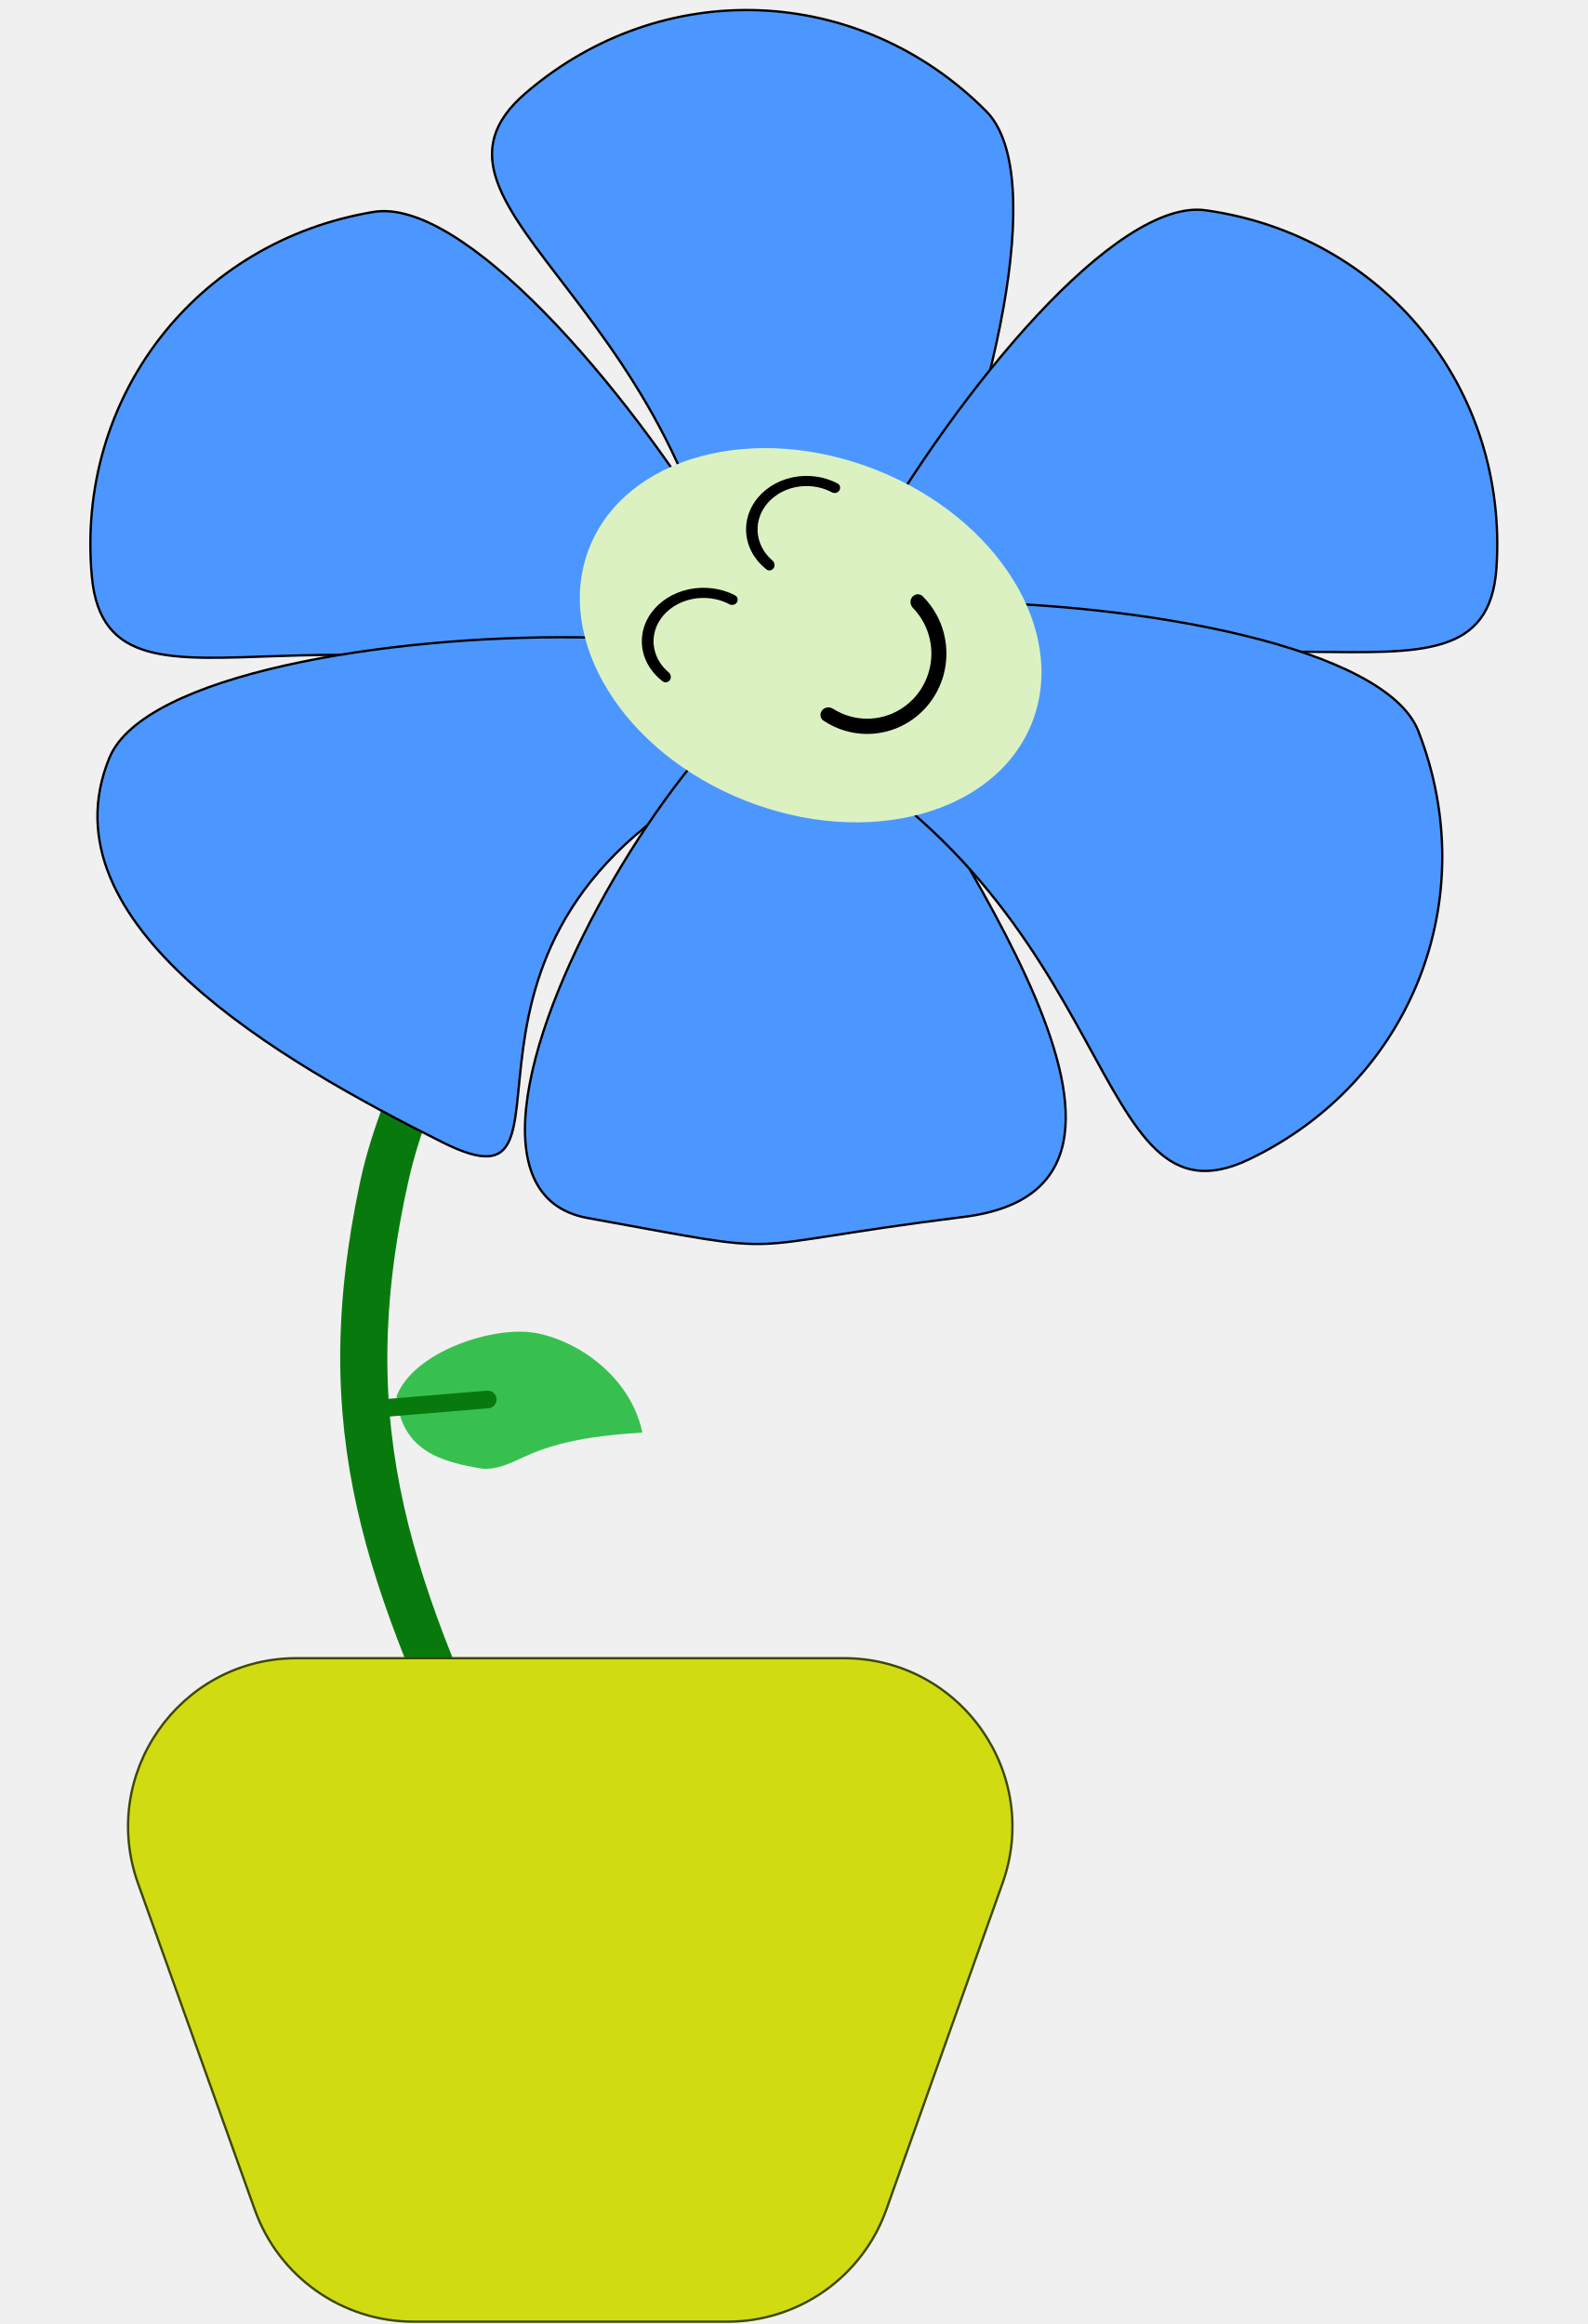
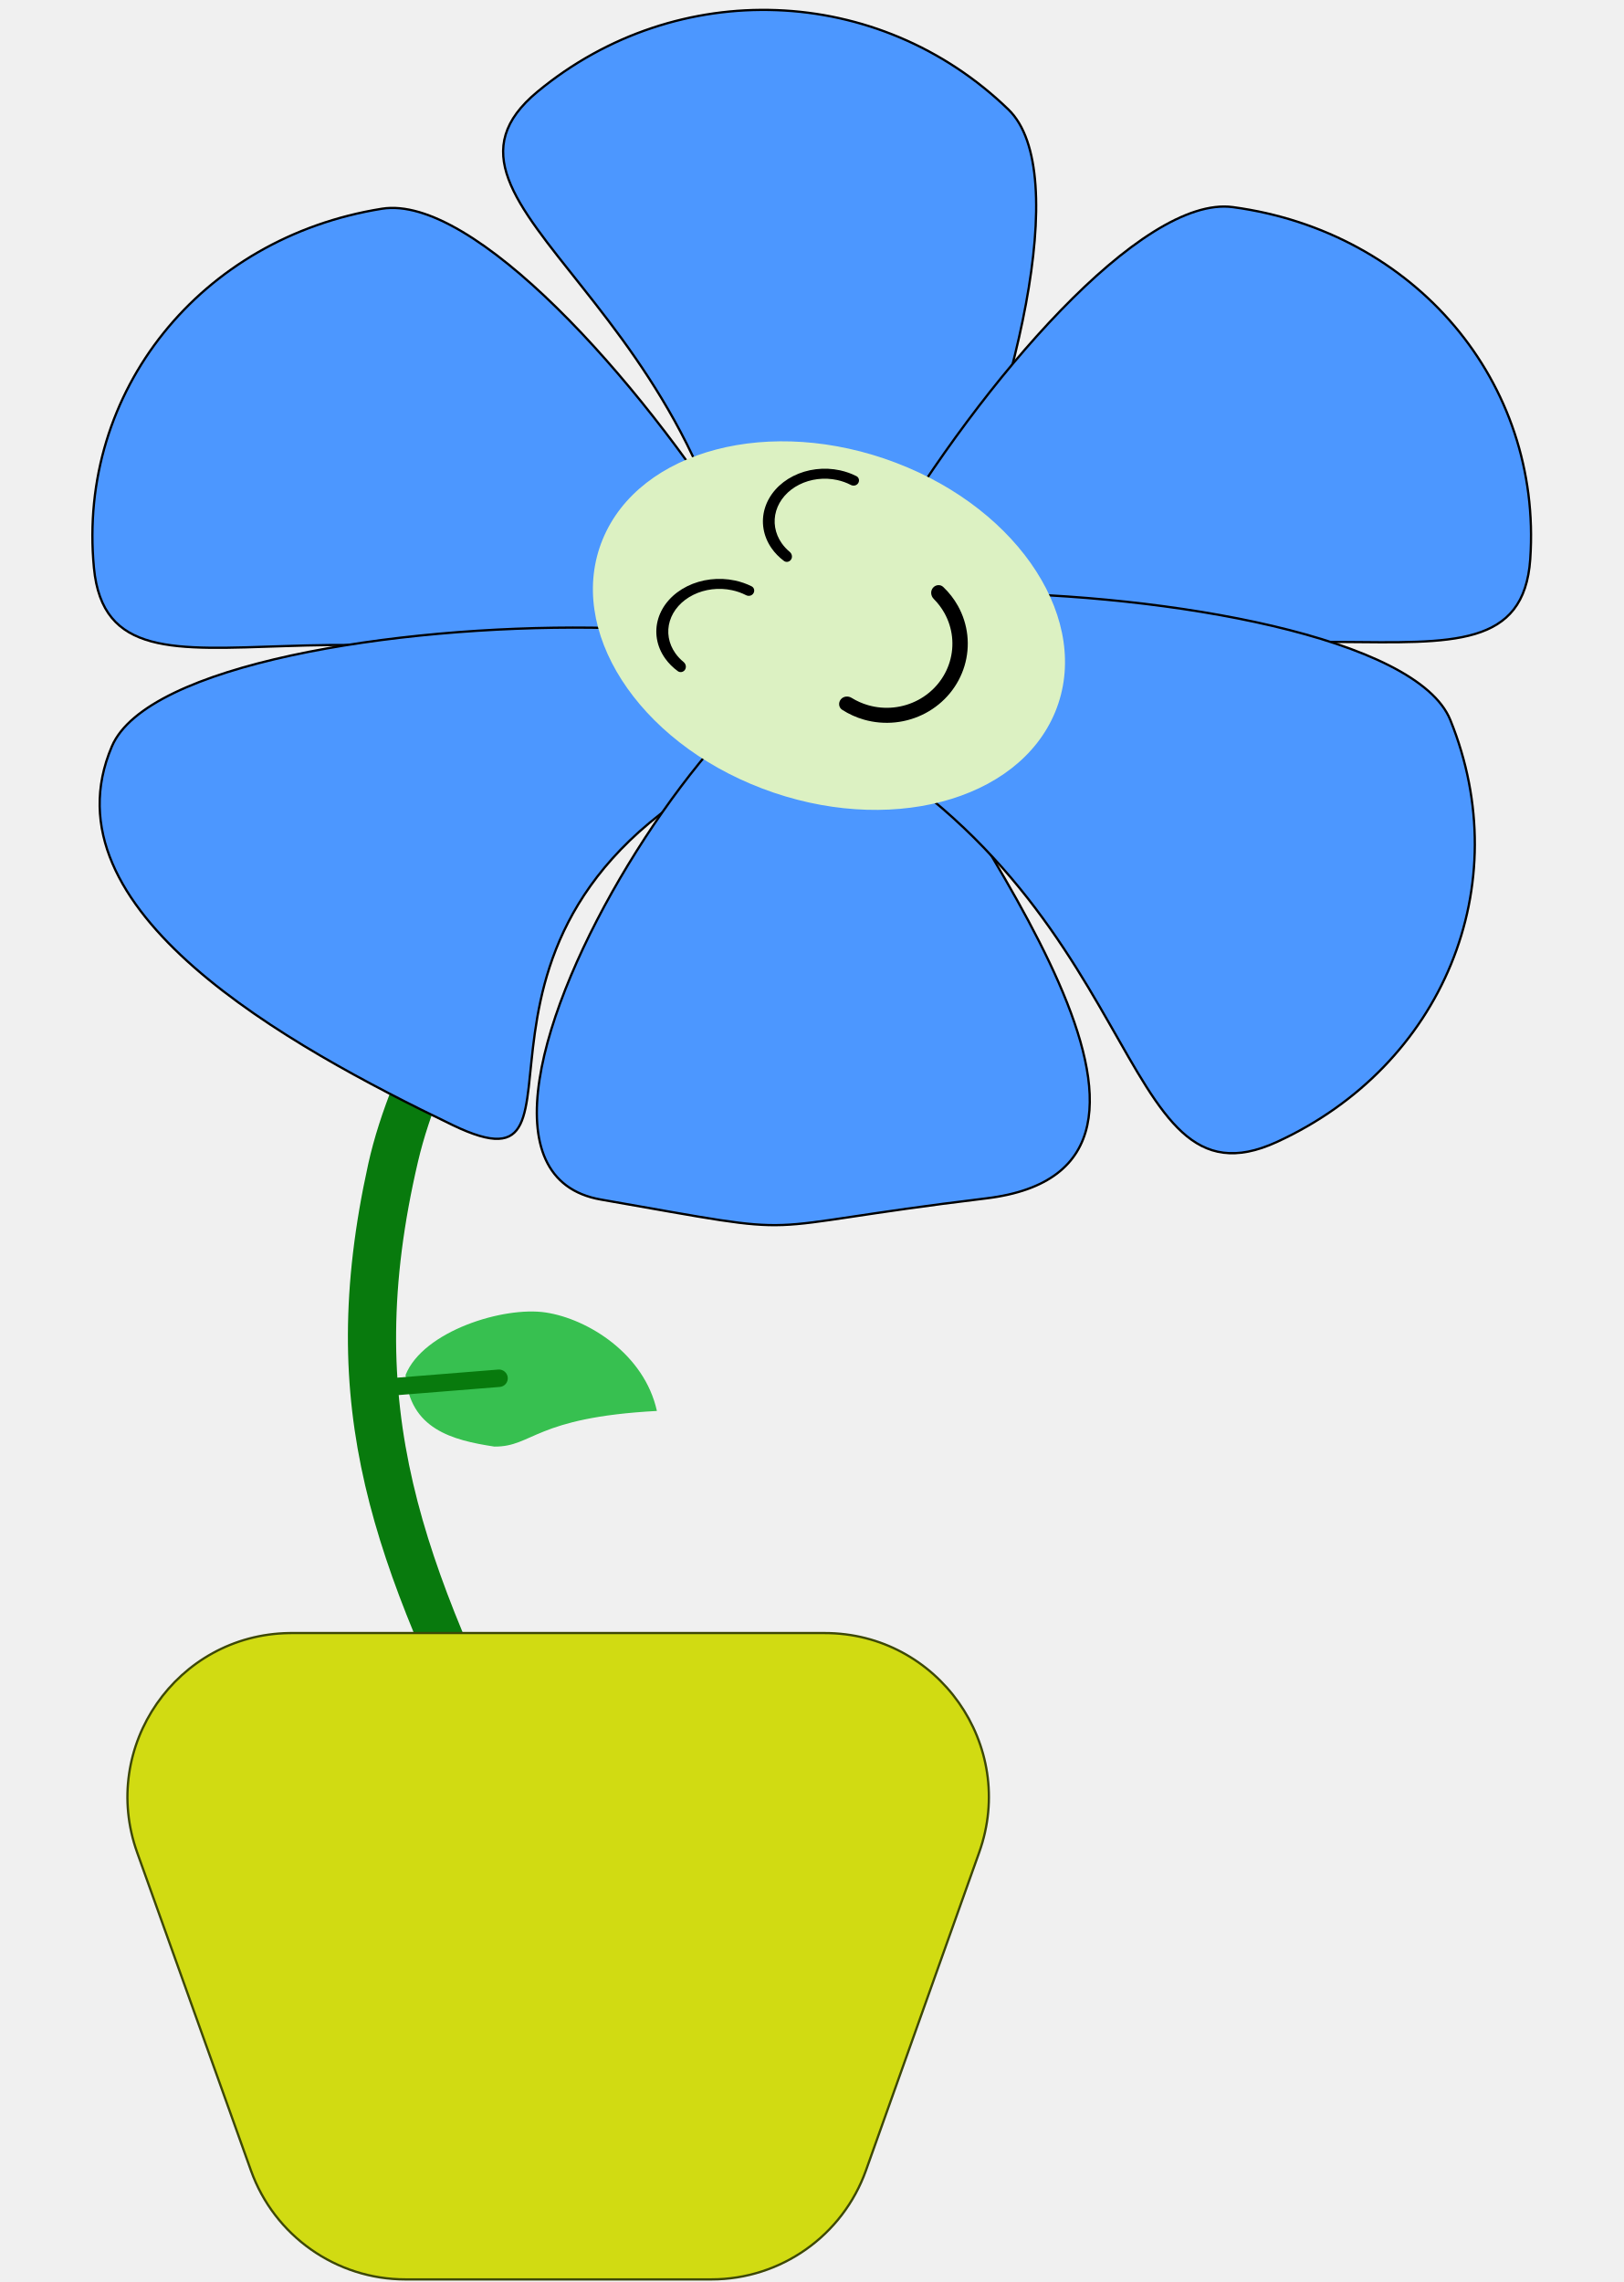
- <svg xmlns="http://www.w3.org/2000/svg" width="683" height="1000" viewBox="0 0 683 1000" fill="none">
-   <path d="M154.934 508.534C174.193 418.019 277.586 292.01 277.586 292.01L290.49 304.634C290.49 304.634 194.911 422.89 175.848 507.58C151.516 615.676 177.926 681.779 226.035 783.705C250.297 835.107 305.731 909.368 305.731 909.368L285.432 910.294C285.432 910.294 230.037 836.021 205.737 784.63C157.543 682.709 131.899 616.792 154.934 508.534Z" fill="#087A0D" />
-   <path d="M299.741 323.823C160.625 236.921 46.567 325.176 39.519 248.084C32.472 170.992 84.315 103.864 160.685 91.196C237.055 78.529 438.857 410.726 299.741 323.823Z" fill="#4C97FF" />
-   <path d="M299.741 323.823C160.625 236.921 46.567 325.176 39.519 248.084C32.472 170.992 84.315 103.864 160.685 91.196C237.055 78.529 438.857 410.726 299.741 323.823Z" fill="#4C97FF" />
-   <path d="M299.741 323.823C160.625 236.921 46.567 325.176 39.519 248.084C32.472 170.992 84.315 103.864 160.685 91.196C237.055 78.529 438.857 410.726 299.741 323.823Z" stroke="black" />
-   <path d="M318.062 330.435C170.911 402.903 259.706 526.187 190.466 491.566C121.225 456.944 17.614 397.672 47.078 326.085C76.541 254.498 465.214 257.966 318.062 330.435Z" fill="#4C97FF" />
-   <path d="M318.062 330.435C170.911 402.903 259.706 526.187 190.466 491.566C121.225 456.944 17.614 397.672 47.078 326.085C76.541 254.498 465.214 257.966 318.062 330.435Z" fill="#4C97FF" />
-   <path d="M318.062 330.435C170.911 402.903 259.706 526.187 190.466 491.566C121.225 456.944 17.614 397.672 47.078 326.085C76.541 254.498 465.214 257.966 318.062 330.435Z" stroke="black" />
-   <path d="M371.325 294.742C405.046 361.793 520.716 510.32 414.86 523.591C309.004 536.862 346.729 541.127 252.836 524.104C158.943 507.081 337.604 227.691 371.325 294.742Z" fill="#4C97FF" />
-   <path d="M371.325 294.742C405.046 361.793 520.716 510.32 414.86 523.591C309.004 536.862 346.729 541.127 252.836 524.104C158.943 507.081 337.604 227.691 371.325 294.742Z" fill="#4C97FF" />
-   <path d="M371.325 294.742C405.046 361.793 520.716 510.32 414.86 523.591C309.004 536.862 346.729 541.127 252.836 524.104C158.943 507.081 337.604 227.691 371.325 294.742Z" stroke="black" />
-   <path d="M315.299 295.974C305.477 132.24 167.448 90.452 226.184 40.024C284.919 -10.404 369.671 -7.067 424.26 47.822C478.849 102.712 325.12 459.708 315.299 295.974Z" fill="#4C97FF" />
-   <path d="M315.299 295.974C305.477 132.24 167.448 90.452 226.184 40.024C284.919 -10.404 369.671 -7.067 424.26 47.822C478.849 102.712 325.12 459.708 315.299 295.974Z" fill="#4C97FF" />
-   <path d="M315.299 295.974C305.477 132.24 167.448 90.452 226.184 40.024C284.919 -10.404 369.671 -7.067 424.26 47.822C478.849 102.712 325.12 459.708 315.299 295.974Z" stroke="black" />
-   <path d="M385.607 326.571C522.474 236.168 638.734 321.502 643.824 244.256C648.914 167.01 595.384 101.219 518.718 90.492C442.051 79.765 248.739 416.974 385.607 326.571Z" fill="#4C97FF" />
-   <path d="M385.607 326.571C522.474 236.168 638.734 321.502 643.824 244.256C648.914 167.01 595.384 101.219 518.718 90.492C442.051 79.765 248.739 416.974 385.607 326.571Z" fill="#4C97FF" />
-   <path d="M385.607 326.571C522.474 236.168 638.734 321.502 643.824 244.256C648.914 167.01 595.384 101.219 518.718 90.492C442.051 79.765 248.739 416.974 385.607 326.571Z" stroke="black" />
-   <path d="M339.179 313.959C484.979 389.112 467.421 532.255 537.284 498.908C607.147 465.561 638.345 386.691 610.198 314.575C582.051 242.46 193.38 238.806 339.179 313.959Z" fill="#4C97FF" />
-   <path d="M339.179 313.959C484.979 389.112 467.421 532.255 537.284 498.908C607.147 465.561 638.345 386.691 610.198 314.575C582.051 242.46 193.38 238.806 339.179 313.959Z" fill="#4C97FF" />
-   <path d="M339.179 313.959C484.979 389.112 467.421 532.255 537.284 498.908C607.147 465.561 638.345 386.691 610.198 314.575C582.051 242.46 193.38 238.806 339.179 313.959Z" stroke="black" />
-   <ellipse cx="348.768" cy="273.332" rx="102.389" ry="76.518" transform="rotate(21.5743 348.768 273.332)" fill="#DCF1C2" />
+ <svg xmlns="http://www.w3.org/2000/svg" width="717" height="1008" viewBox="0 0 717 1008" fill="none">
+   <path d="M162.649 514.13C182.868 422.619 291.41 295.223 291.41 295.223L304.956 307.987C304.956 307.987 204.617 427.543 184.605 513.166C159.061 622.452 186.787 689.282 237.291 792.329C262.761 844.297 320.956 919.376 320.956 919.376L299.646 920.311C299.646 920.311 241.492 845.221 215.982 793.265C165.388 690.222 138.468 623.58 162.649 514.13Z" fill="#087A0D" />
+   <path d="M314.668 327.387C168.623 239.528 48.886 328.755 41.487 250.814C34.089 172.874 88.514 105.007 168.687 92.2C248.86 79.393 460.712 415.246 314.668 327.387Z" fill="#4C97FF" />
+   <path d="M314.668 327.387C168.623 239.528 48.886 328.755 41.487 250.814C34.089 172.874 88.514 105.007 168.687 92.2C248.86 79.393 460.712 415.246 314.668 327.387Z" fill="#4C97FF" />
+   <path d="M314.668 327.387C168.623 239.528 48.886 328.755 41.487 250.814C34.089 172.874 88.514 105.007 168.687 92.2C248.86 79.393 460.712 415.246 314.668 327.387Z" stroke="black" />
+   <path d="M333.902 334.071C179.422 407.337 272.639 531.977 199.951 496.975C127.262 461.973 18.491 402.048 49.422 329.673C80.353 257.298 488.381 260.805 333.902 334.071Z" fill="#4C97FF" />
+   <path d="M333.902 334.071C179.422 407.337 272.639 531.977 199.951 496.975C127.262 461.973 18.491 402.048 49.422 329.673C80.353 257.298 488.381 260.805 333.902 334.071Z" fill="#4C97FF" />
+   <path d="M333.902 334.071C179.422 407.337 272.639 531.977 199.951 496.975C127.262 461.973 18.491 402.048 49.422 329.673C80.353 257.298 488.381 260.805 333.902 334.071Z" stroke="black" />
+   <path d="M389.816 297.985C425.216 365.774 546.647 515.935 435.519 529.353C324.392 542.77 363.995 547.082 265.427 529.872C166.858 512.662 354.417 230.196 389.816 297.985Z" fill="#4C97FF" />
+   <path d="M389.816 297.985C425.216 365.774 546.647 515.935 435.519 529.353C324.392 542.77 363.995 547.082 265.427 529.872C166.858 512.662 354.417 230.196 389.816 297.985Z" fill="#4C97FF" />
+   <path d="M389.816 297.985C425.216 365.774 546.647 515.935 435.519 529.353C324.392 542.77 363.995 547.082 265.427 529.872C166.858 512.662 354.417 230.196 389.816 297.985Z" stroke="black" />
+   <path d="M331 299.231C320.689 133.695 175.787 91.448 237.447 40.465C299.108 -10.518 388.08 -7.145 445.387 48.349C502.695 103.842 341.311 464.767 331 299.231Z" fill="#4C97FF" />
+   <path d="M331 299.231C320.689 133.695 175.787 91.448 237.447 40.465C299.108 -10.518 388.08 -7.145 445.387 48.349C502.695 103.842 341.311 464.767 331 299.231Z" fill="#4C97FF" />
+   <path d="M331 299.231C320.689 133.695 175.787 91.448 237.447 40.465C299.108 -10.518 388.08 -7.145 445.387 48.349C502.695 103.842 341.311 464.767 331 299.231Z" stroke="black" />
+   <path d="M404.81 330.165C548.493 238.767 670.542 325.04 675.885 246.944C681.229 168.848 625.034 102.333 544.549 91.488C464.064 80.643 261.126 421.562 404.81 330.165Z" fill="#4C97FF" />
+   <path d="M404.81 330.165C548.493 238.767 670.542 325.04 675.885 246.944C681.229 168.848 625.034 102.333 544.549 91.488C464.064 80.643 261.126 421.562 404.81 330.165Z" fill="#4C97FF" />
+   <path d="M404.81 330.165C548.493 238.767 670.542 325.04 675.885 246.944C681.229 168.848 625.034 102.333 544.549 91.488C464.064 80.643 261.126 421.562 404.81 330.165Z" stroke="black" />
+   <path d="M356.07 317.414C509.13 393.394 490.698 538.112 564.04 504.398C637.383 470.685 670.134 390.946 640.586 318.037C611.037 245.128 203.01 241.434 356.07 317.414Z" fill="#4C97FF" />
+   <path d="M356.07 317.414C509.13 393.394 490.698 538.112 564.04 504.398C637.383 470.685 670.134 390.946 640.586 318.037C611.037 245.128 203.01 241.434 356.07 317.414Z" fill="#4C97FF" />
+   <path d="M356.07 317.414C509.13 393.394 490.698 538.112 564.04 504.398C637.383 470.685 670.134 390.946 640.586 318.037C611.037 245.128 203.01 241.434 356.07 317.414Z" stroke="black" />
+   <ellipse cx="106.96" cy="77.768" rx="106.96" ry="77.768" transform="matrix(0.934536 0.355869 -0.379814 0.925063 295.716 166.336)" fill="#DCF1C2" />
  <mask id="path-15-inside-1_163_19" fill="white">
-     <path d="M316.81 259.484C317.716 258.434 317.489 256.82 316.258 256.181C314.064 255.041 311.686 254.18 309.197 253.63C305.825 252.884 302.317 252.723 298.872 253.154C295.428 253.585 292.114 254.601 289.12 256.144C286.126 257.686 283.512 259.725 281.425 262.144C279.338 264.563 277.821 267.314 276.959 270.241C276.096 273.168 275.907 276.213 276.401 279.202C276.895 282.192 278.062 285.067 279.837 287.664C281.253 289.737 283.034 291.6 285.112 293.188C286.02 293.882 287.3 293.692 288.046 292.826V292.826C288.952 291.777 288.714 290.176 287.655 289.282C286.303 288.141 285.129 286.848 284.163 285.435C282.725 283.331 281.779 281.001 281.379 278.579C280.979 276.157 281.133 273.69 281.831 271.318C282.53 268.947 283.759 266.718 285.45 264.758C287.141 262.798 289.259 261.146 291.685 259.897C294.11 258.647 296.795 257.824 299.586 257.474C302.377 257.125 305.22 257.256 307.951 257.86C310.01 258.315 311.976 259.033 313.785 259.986C314.797 260.519 316.064 260.35 316.81 259.484V259.484Z" />
+     <path d="M332.531 262.402C333.499 261.321 333.26 259.624 331.961 258.977C329.67 257.836 327.19 256.974 324.595 256.421C321.055 255.667 317.372 255.504 313.756 255.94C310.139 256.376 306.661 257.403 303.518 258.962C300.375 260.522 297.63 262.583 295.44 265.029C293.249 267.474 291.656 270.256 290.751 273.215C289.846 276.174 289.647 279.253 290.165 282.275C290.684 285.297 291.909 288.204 293.772 290.83C295.278 292.952 297.176 294.856 299.392 296.474C300.311 297.145 301.576 296.958 302.335 296.111V296.111C303.303 295.031 303.054 293.344 301.931 292.426C300.533 291.282 299.316 289.988 298.314 288.576C296.805 286.449 295.812 284.094 295.392 281.645C294.971 279.196 295.133 276.702 295.866 274.304C296.599 271.907 297.89 269.653 299.665 267.672C301.44 265.69 303.664 264.02 306.21 262.757C308.756 261.493 311.575 260.661 314.505 260.308C317.435 259.954 320.419 260.087 323.287 260.698C325.485 261.166 327.582 261.908 329.508 262.896C330.52 263.415 331.773 263.249 332.531 262.402V262.402Z" />
  </mask>
-   <path d="M316.81 259.484C317.716 258.434 317.489 256.82 316.258 256.181C314.064 255.041 311.686 254.18 309.197 253.63C305.825 252.884 302.317 252.723 298.872 253.154C295.428 253.585 292.114 254.601 289.12 256.144C286.126 257.686 283.512 259.725 281.425 262.144C279.338 264.563 277.821 267.314 276.959 270.241C276.096 273.168 275.907 276.213 276.401 279.202C276.895 282.192 278.062 285.067 279.837 287.664C281.253 289.737 283.034 291.6 285.112 293.188C286.02 293.882 287.3 293.692 288.046 292.826V292.826C288.952 291.777 288.714 290.176 287.655 289.282C286.303 288.141 285.129 286.848 284.163 285.435C282.725 283.331 281.779 281.001 281.379 278.579C280.979 276.157 281.133 273.69 281.831 271.318C282.53 268.947 283.759 266.718 285.45 264.758C287.141 262.798 289.259 261.146 291.685 259.897C294.11 258.647 296.795 257.824 299.586 257.474C302.377 257.125 305.22 257.256 307.951 257.86C310.01 258.315 311.976 259.033 313.785 259.986C314.797 260.519 316.064 260.35 316.81 259.484V259.484Z" fill="black" stroke="black" stroke-width="2" mask="url(#path-15-inside-1_163_19)" />
-   <path d="M207.977 632.028C190.269 629.225 172.324 624.379 170.639 600.723C178.08 581.524 211.924 570.639 229.632 573.442C247.34 576.245 271.082 591.519 276.379 616.455C224.765 619.323 224.302 632.179 207.977 632.028Z" fill="#37C050" />
-   <rect x="213.311" y="598.068" width="7.62" height="50.485" rx="3.81" transform="rotate(85.2333 213.311 598.068)" fill="#087A0D" />
+   <path d="M332.531 262.402C333.499 261.321 333.26 259.624 331.961 258.977C329.67 257.836 327.19 256.974 324.595 256.421C321.055 255.667 317.372 255.504 313.756 255.94C310.139 256.376 306.661 257.403 303.518 258.962C300.375 260.522 297.63 262.583 295.44 265.029C293.249 267.474 291.656 270.256 290.751 273.215C289.846 276.174 289.647 279.253 290.165 282.275C290.684 285.297 291.909 288.204 293.772 290.83C295.278 292.952 297.176 294.856 299.392 296.474C300.311 297.145 301.576 296.958 302.335 296.111V296.111C303.303 295.031 303.054 293.344 301.931 292.426C300.533 291.282 299.316 289.988 298.314 288.576C296.805 286.449 295.812 284.094 295.392 281.645C294.971 279.196 295.133 276.702 295.866 274.304C296.599 271.907 297.89 269.653 299.665 267.672C301.44 265.69 303.664 264.02 306.21 262.757C308.756 261.493 311.575 260.661 314.505 260.308C317.435 259.954 320.419 260.087 323.287 260.698C325.485 261.166 327.582 261.908 329.508 262.896C330.52 263.415 331.773 263.249 332.531 262.402V262.402Z" fill="black" stroke="black" stroke-width="2" mask="url(#path-15-inside-1_163_19)" />
+   <path d="M218.334 638.983C199.744 636.149 180.906 631.25 179.137 607.334C186.948 587.924 222.477 576.919 241.067 579.752C259.657 582.586 284.582 598.029 290.143 623.239C235.958 626.139 235.472 639.136 218.334 638.983Z" fill="#37C050" />
+   <rect width="7.706" height="52.986" rx="3.853" transform="matrix(0.0862641 0.996272 -0.996791 0.080048 223.933 604.649)" fill="#087A0D" />
  <mask id="path-18-inside-2_163_19" fill="white">
-     <path d="M360.916 211.313C361.796 210.274 361.573 208.692 360.371 208.054C358.211 206.907 355.87 206.043 353.42 205.49C350.112 204.745 346.669 204.583 343.29 205.014C339.91 205.445 336.659 206.46 333.722 208.003C330.785 209.545 328.219 211.584 326.172 214.002C324.125 216.421 322.636 219.173 321.79 222.099C320.945 225.026 320.759 228.071 321.244 231.061C321.728 234.05 322.874 236.926 324.615 239.523C325.996 241.582 327.73 243.435 329.752 245.016C330.66 245.726 331.952 245.534 332.697 244.654V244.654C333.577 243.614 333.342 242.047 332.309 241.161C330.973 240.015 329.813 238.715 328.86 237.294C327.449 235.19 326.521 232.86 326.128 230.438C325.735 228.016 325.886 225.549 326.571 223.177C327.256 220.806 328.462 218.577 330.121 216.617C331.78 214.657 333.858 213.005 336.238 211.756C338.618 210.506 341.252 209.683 343.99 209.334C346.728 208.985 349.517 209.116 352.197 209.72C354.2 210.172 356.112 210.881 357.875 211.822C358.892 212.364 360.172 212.193 360.916 211.313V211.313Z" />
+     <path d="M378.834 213.701C379.775 212.63 379.541 210.966 378.27 210.32C376.016 209.172 373.574 208.306 371.019 207.752C367.547 206.998 363.933 206.834 360.385 207.27C356.837 207.706 353.424 208.732 350.34 210.292C347.257 211.851 344.564 213.912 342.415 216.357C340.266 218.803 338.703 221.584 337.815 224.543C336.927 227.503 336.732 230.581 337.241 233.604C337.75 236.626 338.953 239.533 340.78 242.158C342.249 244.267 344.097 246.162 346.254 247.773C347.173 248.46 348.453 248.27 349.21 247.409V247.409C350.151 246.338 349.906 244.686 348.809 243.775C347.428 242.626 346.226 241.326 345.236 239.905C343.755 237.778 342.781 235.423 342.369 232.974C341.957 230.525 342.115 228.031 342.834 225.633C343.553 223.236 344.819 220.982 346.561 219.001C348.302 217.019 350.484 215.35 352.982 214.086C355.48 212.823 358.246 211.991 361.12 211.638C363.995 211.285 366.923 211.417 369.736 212.028C371.875 212.493 373.916 213.226 375.793 214.202C376.81 214.732 378.077 214.563 378.834 213.701V213.701Z" />
  </mask>
-   <path d="M360.916 211.313C361.796 210.274 361.573 208.692 360.371 208.054C358.211 206.907 355.87 206.043 353.42 205.49C350.112 204.745 346.669 204.583 343.29 205.014C339.91 205.445 336.659 206.46 333.722 208.003C330.785 209.545 328.219 211.584 326.172 214.002C324.125 216.421 322.636 219.173 321.79 222.099C320.945 225.026 320.759 228.071 321.244 231.061C321.728 234.05 322.874 236.926 324.615 239.523C325.996 241.582 327.73 243.435 329.752 245.016C330.66 245.726 331.952 245.534 332.697 244.654V244.654C333.577 243.614 333.342 242.047 332.309 241.161C330.973 240.015 329.813 238.715 328.86 237.294C327.449 235.19 326.521 232.86 326.128 230.438C325.735 228.016 325.886 225.549 326.571 223.177C327.256 220.806 328.462 218.577 330.121 216.617C331.78 214.657 333.858 213.005 336.238 211.756C338.618 210.506 341.252 209.683 343.99 209.334C346.728 208.985 349.517 209.116 352.197 209.72C354.2 210.172 356.112 210.881 357.875 211.822C358.892 212.364 360.172 212.193 360.916 211.313V211.313Z" fill="black" stroke="black" stroke-width="2" mask="url(#path-18-inside-2_163_19)" />
+   <path d="M378.834 213.701C379.775 212.63 379.541 210.966 378.27 210.32C376.016 209.172 373.574 208.306 371.019 207.752C367.547 206.998 363.933 206.834 360.385 207.27C356.837 207.706 353.424 208.732 350.34 210.292C347.257 211.851 344.564 213.912 342.415 216.357C340.266 218.803 338.703 221.584 337.815 224.543C336.927 227.503 336.732 230.581 337.241 233.604C337.75 236.626 338.953 239.533 340.78 242.158C342.249 244.267 344.097 246.162 346.254 247.773C347.173 248.46 348.453 248.27 349.21 247.409V247.409C350.151 246.338 349.906 244.686 348.809 243.775C347.428 242.626 346.226 241.326 345.236 239.905C343.755 237.778 342.781 235.423 342.369 232.974C341.957 230.525 342.115 228.031 342.834 225.633C343.553 223.236 344.819 220.982 346.561 219.001C348.302 217.019 350.484 215.35 352.982 214.086C355.48 212.823 358.246 211.991 361.12 211.638C363.995 211.285 366.923 211.417 369.736 212.028C371.875 212.493 373.916 213.226 375.793 214.202C376.81 214.732 378.077 214.563 378.834 213.701V213.701Z" fill="black" stroke="black" stroke-width="2" mask="url(#path-18-inside-2_163_19)" />
  <mask id="path-19-inside-3_163_19" fill="white">
-     <path d="M353.694 305.643C352.583 307.04 352.793 309.086 354.275 310.08C357.104 311.977 360.203 313.438 363.469 314.409C367.763 315.687 372.263 316.094 376.714 315.608C381.164 315.121 385.477 313.751 389.407 311.575C393.336 309.4 396.806 306.461 399.616 302.927C402.427 299.392 404.524 295.332 405.787 290.978C407.051 286.623 407.457 282.06 406.981 277.548C406.506 273.037 405.158 268.665 403.016 264.683C401.399 261.677 399.353 258.938 396.95 256.552C395.659 255.27 393.569 255.503 392.437 256.927V256.927C391.326 258.324 391.56 260.342 392.802 261.624C394.585 263.466 396.113 265.552 397.337 267.827C399.072 271.054 400.164 274.596 400.55 278.251C400.935 281.907 400.606 285.604 399.582 289.132C398.558 292.66 396.859 295.95 394.582 298.813C392.305 301.676 389.494 304.057 386.311 305.82C383.127 307.583 379.632 308.693 376.026 309.087C372.421 309.481 368.774 309.151 365.296 308.117C362.872 307.396 360.563 306.342 358.431 304.99C356.895 304.015 354.826 304.22 353.694 305.643V305.643Z" />
+     <path d="M371.384 308.914C370.188 310.362 370.409 312.523 371.986 313.536C374.937 315.432 378.166 316.894 381.57 317.869C386.077 319.161 390.802 319.572 395.474 319.081C400.146 318.589 404.673 317.204 408.799 315.004C412.924 312.804 416.566 309.833 419.516 306.26C422.467 302.687 424.668 298.582 425.995 294.18C427.322 289.778 427.748 285.164 427.248 280.603C426.749 276.041 425.334 271.621 423.085 267.595C421.364 264.513 419.179 261.709 416.609 259.272C415.292 258.023 413.215 258.258 412.056 259.661V259.661C410.86 261.11 411.104 263.243 412.429 264.569C414.273 266.415 415.854 268.501 417.123 270.774C418.946 274.036 420.092 277.617 420.496 281.313C420.901 285.009 420.556 288.747 419.481 292.314C418.406 295.88 416.623 299.206 414.232 302.101C411.841 304.996 408.891 307.403 405.548 309.186C402.206 310.968 398.537 312.09 394.752 312.489C390.967 312.887 387.139 312.553 383.487 311.507C380.89 310.763 378.418 309.669 376.141 308.261C374.598 307.306 372.543 307.511 371.384 308.914V308.914Z" />
  </mask>
-   <path d="M353.694 305.643C352.583 307.04 352.793 309.086 354.275 310.08C357.104 311.977 360.203 313.438 363.469 314.409C367.763 315.687 372.263 316.094 376.714 315.608C381.164 315.121 385.477 313.751 389.407 311.575C393.336 309.4 396.806 306.461 399.616 302.927C402.427 299.392 404.524 295.332 405.787 290.978C407.051 286.623 407.457 282.06 406.981 277.548C406.506 273.037 405.158 268.665 403.016 264.683C401.399 261.677 399.353 258.938 396.95 256.552C395.659 255.27 393.569 255.503 392.437 256.927V256.927C391.326 258.324 391.56 260.342 392.802 261.624C394.585 263.466 396.113 265.552 397.337 267.827C399.072 271.054 400.164 274.596 400.55 278.251C400.935 281.907 400.606 285.604 399.582 289.132C398.558 292.66 396.859 295.95 394.582 298.813C392.305 301.676 389.494 304.057 386.311 305.82C383.127 307.583 379.632 308.693 376.026 309.087C372.421 309.481 368.774 309.151 365.296 308.117C362.872 307.396 360.563 306.342 358.431 304.99C356.895 304.015 354.826 304.22 353.694 305.643V305.643Z" fill="black" stroke="black" stroke-width="2" mask="url(#path-19-inside-3_163_19)" />
-   <path d="M127.649 713.501H363.023C413.128 713.501 448.128 763.114 431.322 810.317L381.302 950.817C371.017 979.707 343.667 999.001 313.001 999.001H177.914C147.289 999.001 119.968 979.758 109.651 950.923L59.386 810.423C42.624 763.57 76.952 714.277 126.476 713.51L127.649 713.501Z" fill="#D1DB12" stroke="#3D4806" />
+   <path d="M371.384 308.914C370.188 310.362 370.409 312.523 371.986 313.536C374.937 315.432 378.166 316.894 381.57 317.869C386.077 319.161 390.802 319.572 395.474 319.081C400.146 318.589 404.673 317.204 408.799 315.004C412.924 312.804 416.566 309.833 419.516 306.26C422.467 302.687 424.668 298.582 425.995 294.18C427.322 289.778 427.748 285.164 427.248 280.603C426.749 276.041 425.334 271.621 423.085 267.595C421.364 264.513 419.179 261.709 416.609 259.272C415.292 258.023 413.215 258.258 412.056 259.661V259.661C410.86 261.11 411.104 263.243 412.429 264.569C414.273 266.415 415.854 268.501 417.123 270.774C418.946 274.036 420.092 277.617 420.496 281.313C420.901 285.009 420.556 288.747 419.481 292.314C418.406 295.88 416.623 299.206 414.232 302.101C411.841 304.996 408.891 307.403 405.548 309.186C402.206 310.968 398.537 312.09 394.752 312.489C390.967 312.887 387.139 312.553 383.487 311.507C380.89 310.763 378.418 309.669 376.141 308.261C374.598 307.306 372.543 307.511 371.384 308.914V308.914Z" fill="black" stroke="black" stroke-width="2" mask="url(#path-19-inside-3_163_19)" />
+   <path d="M128.844 721.347H364.218C414.323 721.347 449.323 770.96 432.518 818.164L382.497 958.664C372.212 987.553 344.862 1006.85 314.196 1006.85H179.109C148.485 1006.85 121.163 987.604 110.847 958.769L60.581 818.269C43.819 771.416 78.147 722.123 127.671 721.356L128.844 721.347Z" fill="#D1DB12" stroke="#3D4806" />
</svg>
